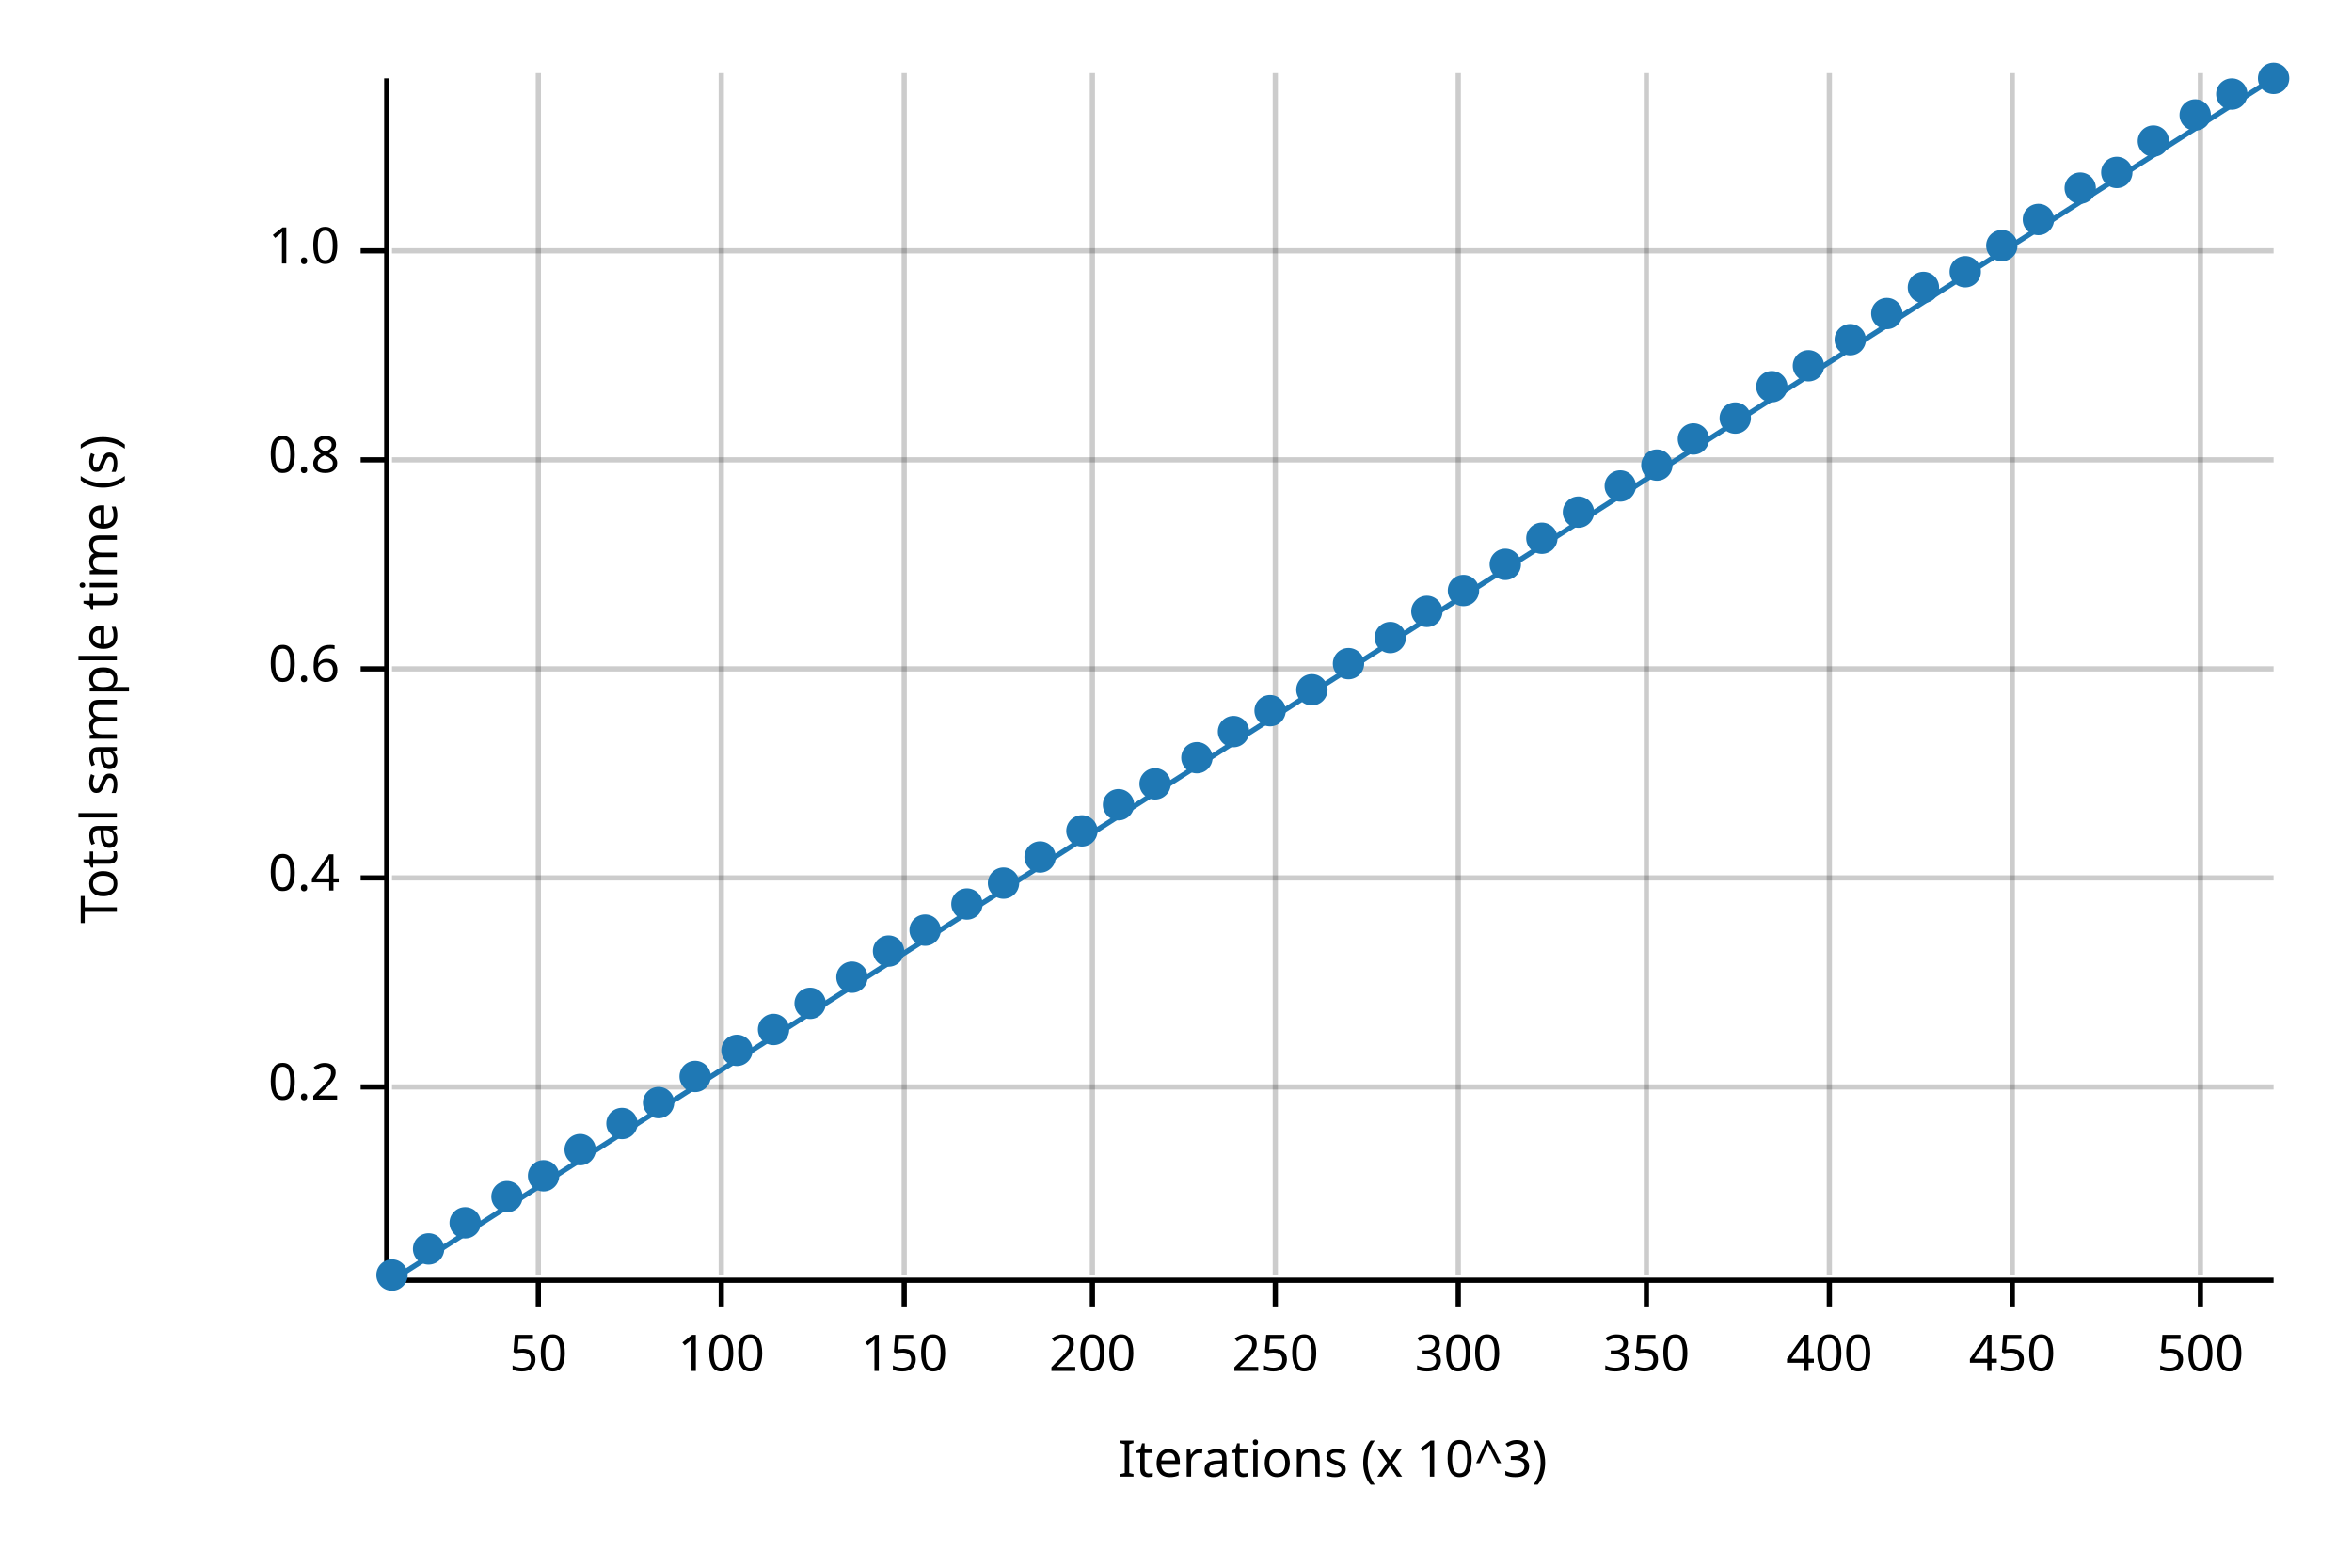
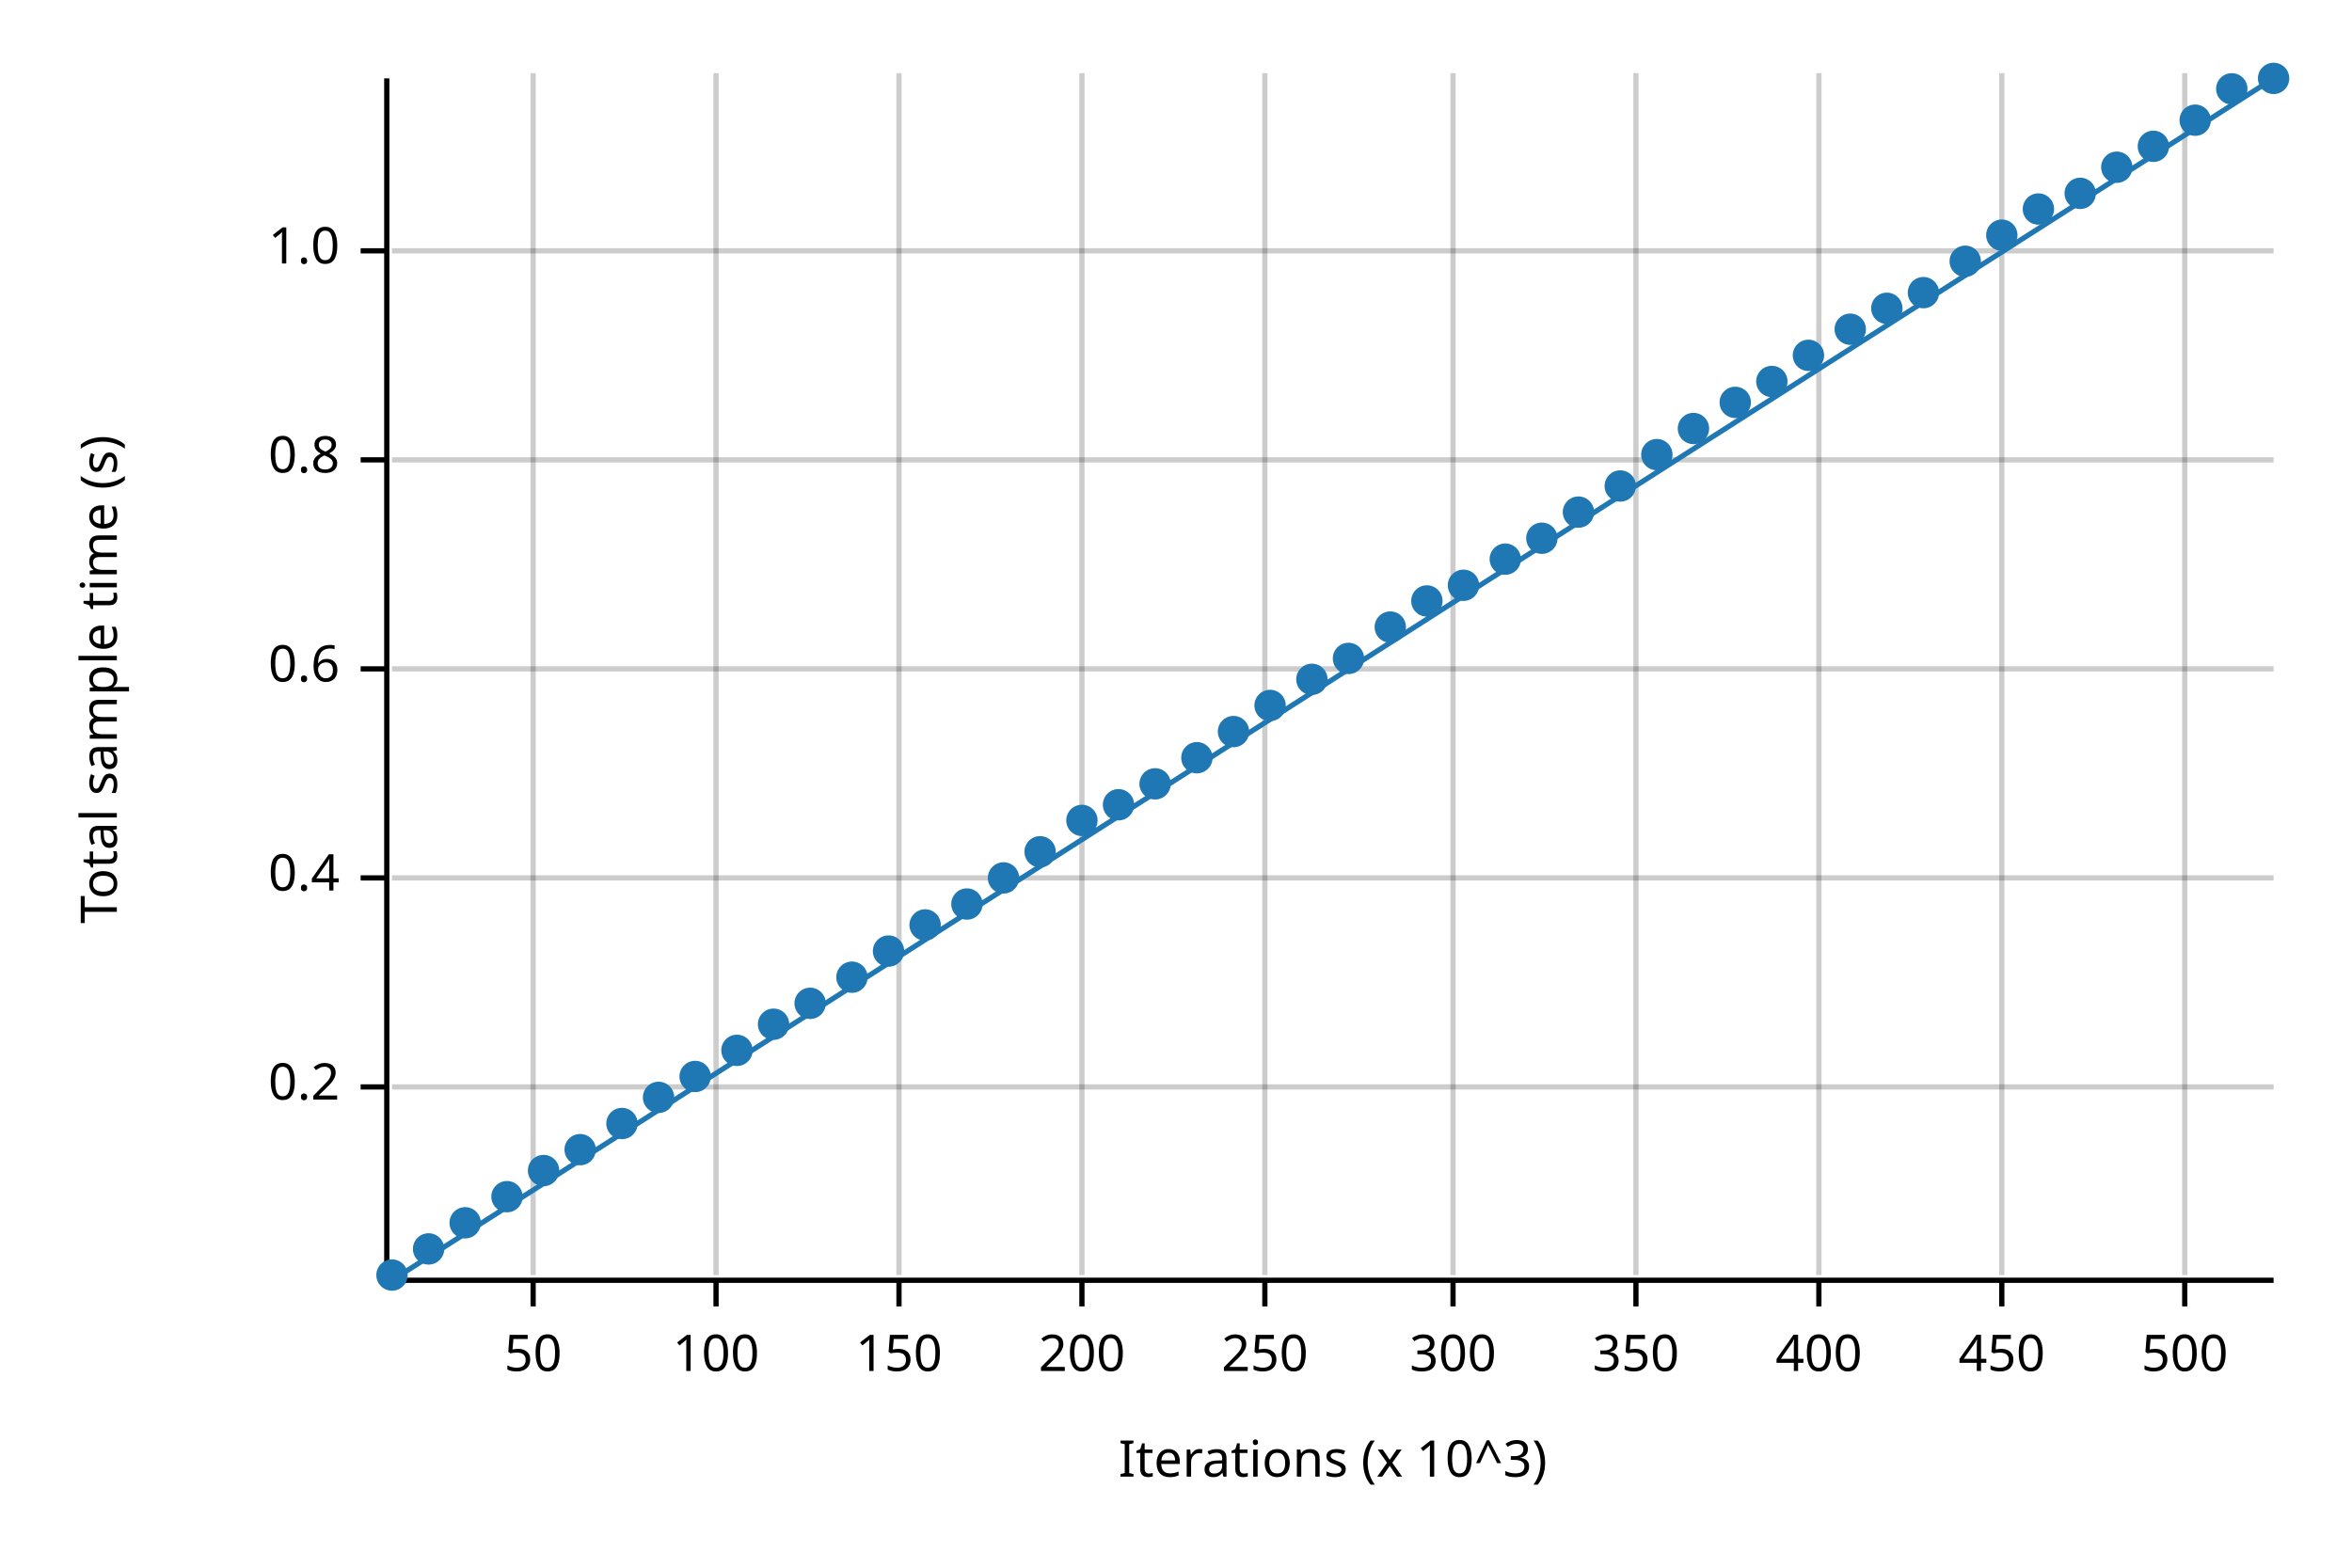
<svg xmlns="http://www.w3.org/2000/svg" width="450" height="300" viewBox="0 0 450 300">
  <text x="15" y="130" dy="0.76em" text-anchor="middle" font-family="sans-serif" font-size="9.677" opacity="1" fill="#000000" transform="rotate(270, 15, 130)">
Total sample time (s)
</text>
  <text x="255" y="285" dy="-0.5ex" text-anchor="middle" font-family="sans-serif" font-size="9.677" opacity="1" fill="#000000">
Iterations (x 10^3)
</text>
-   <line opacity="0.2" stroke="#000000" stroke-width="1" x1="103" y1="244" x2="103" y2="14" />
-   <line opacity="0.2" stroke="#000000" stroke-width="1" x1="138" y1="244" x2="138" y2="14" />
-   <line opacity="0.2" stroke="#000000" stroke-width="1" x1="173" y1="244" x2="173" y2="14" />
-   <line opacity="0.2" stroke="#000000" stroke-width="1" x1="209" y1="244" x2="209" y2="14" />
-   <line opacity="0.2" stroke="#000000" stroke-width="1" x1="244" y1="244" x2="244" y2="14" />
-   <line opacity="0.2" stroke="#000000" stroke-width="1" x1="279" y1="244" x2="279" y2="14" />
-   <line opacity="0.2" stroke="#000000" stroke-width="1" x1="315" y1="244" x2="315" y2="14" />
-   <line opacity="0.2" stroke="#000000" stroke-width="1" x1="350" y1="244" x2="350" y2="14" />
-   <line opacity="0.2" stroke="#000000" stroke-width="1" x1="385" y1="244" x2="385" y2="14" />
-   <line opacity="0.2" stroke="#000000" stroke-width="1" x1="421" y1="244" x2="421" y2="14" />
+   <line opacity="0.2" stroke="#000000" stroke-width="1" x1="102" y1="244" x2="102" y2="14" />
+   <line opacity="0.2" stroke="#000000" stroke-width="1" x1="137" y1="244" x2="137" y2="14" />
+   <line opacity="0.2" stroke="#000000" stroke-width="1" x1="172" y1="244" x2="172" y2="14" />
+   <line opacity="0.2" stroke="#000000" stroke-width="1" x1="207" y1="244" x2="207" y2="14" />
+   <line opacity="0.2" stroke="#000000" stroke-width="1" x1="242" y1="244" x2="242" y2="14" />
+   <line opacity="0.2" stroke="#000000" stroke-width="1" x1="278" y1="244" x2="278" y2="14" />
+   <line opacity="0.2" stroke="#000000" stroke-width="1" x1="313" y1="244" x2="313" y2="14" />
+   <line opacity="0.2" stroke="#000000" stroke-width="1" x1="348" y1="244" x2="348" y2="14" />
+   <line opacity="0.2" stroke="#000000" stroke-width="1" x1="383" y1="244" x2="383" y2="14" />
+   <line opacity="0.2" stroke="#000000" stroke-width="1" x1="418" y1="244" x2="418" y2="14" />
  <line opacity="0.2" stroke="#000000" stroke-width="1" x1="75" y1="208" x2="435" y2="208" />
  <line opacity="0.2" stroke="#000000" stroke-width="1" x1="75" y1="168" x2="435" y2="168" />
  <line opacity="0.2" stroke="#000000" stroke-width="1" x1="75" y1="128" x2="435" y2="128" />
  <line opacity="0.2" stroke="#000000" stroke-width="1" x1="75" y1="88" x2="435" y2="88" />
  <line opacity="0.2" stroke="#000000" stroke-width="1" x1="75" y1="48" x2="435" y2="48" />
  <polyline fill="none" opacity="1" stroke="#000000" stroke-width="1" points="74,15 74,245 " />
  <text x="65" y="208" dy="0.5ex" text-anchor="end" font-family="sans-serif" font-size="9.677" opacity="1" fill="#000000">
0.2
</text>
  <polyline fill="none" opacity="1" stroke="#000000" stroke-width="1" points="69,208 74,208 " />
  <text x="65" y="168" dy="0.5ex" text-anchor="end" font-family="sans-serif" font-size="9.677" opacity="1" fill="#000000">
0.4
</text>
  <polyline fill="none" opacity="1" stroke="#000000" stroke-width="1" points="69,168 74,168 " />
  <text x="65" y="128" dy="0.5ex" text-anchor="end" font-family="sans-serif" font-size="9.677" opacity="1" fill="#000000">
0.6
</text>
  <polyline fill="none" opacity="1" stroke="#000000" stroke-width="1" points="69,128 74,128 " />
  <text x="65" y="88" dy="0.5ex" text-anchor="end" font-family="sans-serif" font-size="9.677" opacity="1" fill="#000000">
0.8
</text>
  <polyline fill="none" opacity="1" stroke="#000000" stroke-width="1" points="69,88 74,88 " />
  <text x="65" y="48" dy="0.5ex" text-anchor="end" font-family="sans-serif" font-size="9.677" opacity="1" fill="#000000">
1.0
</text>
  <polyline fill="none" opacity="1" stroke="#000000" stroke-width="1" points="69,48 74,48 " />
  <polyline fill="none" opacity="1" stroke="#000000" stroke-width="1" points="75,245 435,245 " />
-   <text x="103" y="255" dy="0.76em" text-anchor="middle" font-family="sans-serif" font-size="9.677" opacity="1" fill="#000000">
+   <text x="102" y="255" dy="0.76em" text-anchor="middle" font-family="sans-serif" font-size="9.677" opacity="1" fill="#000000">
50
</text>
-   <polyline fill="none" opacity="1" stroke="#000000" stroke-width="1" points="103,245 103,250 " />
-   <text x="138" y="255" dy="0.76em" text-anchor="middle" font-family="sans-serif" font-size="9.677" opacity="1" fill="#000000">
+   <polyline fill="none" opacity="1" stroke="#000000" stroke-width="1" points="102,245 102,250 " />
+   <text x="137" y="255" dy="0.76em" text-anchor="middle" font-family="sans-serif" font-size="9.677" opacity="1" fill="#000000">
100
</text>
-   <polyline fill="none" opacity="1" stroke="#000000" stroke-width="1" points="138,245 138,250 " />
-   <text x="173" y="255" dy="0.76em" text-anchor="middle" font-family="sans-serif" font-size="9.677" opacity="1" fill="#000000">
+   <polyline fill="none" opacity="1" stroke="#000000" stroke-width="1" points="137,245 137,250 " />
+   <text x="172" y="255" dy="0.76em" text-anchor="middle" font-family="sans-serif" font-size="9.677" opacity="1" fill="#000000">
150
</text>
-   <polyline fill="none" opacity="1" stroke="#000000" stroke-width="1" points="173,245 173,250 " />
-   <text x="209" y="255" dy="0.76em" text-anchor="middle" font-family="sans-serif" font-size="9.677" opacity="1" fill="#000000">
+   <polyline fill="none" opacity="1" stroke="#000000" stroke-width="1" points="172,245 172,250 " />
+   <text x="207" y="255" dy="0.76em" text-anchor="middle" font-family="sans-serif" font-size="9.677" opacity="1" fill="#000000">
200
</text>
-   <polyline fill="none" opacity="1" stroke="#000000" stroke-width="1" points="209,245 209,250 " />
-   <text x="244" y="255" dy="0.76em" text-anchor="middle" font-family="sans-serif" font-size="9.677" opacity="1" fill="#000000">
+   <polyline fill="none" opacity="1" stroke="#000000" stroke-width="1" points="207,245 207,250 " />
+   <text x="242" y="255" dy="0.76em" text-anchor="middle" font-family="sans-serif" font-size="9.677" opacity="1" fill="#000000">
250
</text>
-   <polyline fill="none" opacity="1" stroke="#000000" stroke-width="1" points="244,245 244,250 " />
-   <text x="279" y="255" dy="0.76em" text-anchor="middle" font-family="sans-serif" font-size="9.677" opacity="1" fill="#000000">
+   <polyline fill="none" opacity="1" stroke="#000000" stroke-width="1" points="242,245 242,250 " />
+   <text x="278" y="255" dy="0.76em" text-anchor="middle" font-family="sans-serif" font-size="9.677" opacity="1" fill="#000000">
300
</text>
-   <polyline fill="none" opacity="1" stroke="#000000" stroke-width="1" points="279,245 279,250 " />
-   <text x="315" y="255" dy="0.76em" text-anchor="middle" font-family="sans-serif" font-size="9.677" opacity="1" fill="#000000">
+   <polyline fill="none" opacity="1" stroke="#000000" stroke-width="1" points="278,245 278,250 " />
+   <text x="313" y="255" dy="0.76em" text-anchor="middle" font-family="sans-serif" font-size="9.677" opacity="1" fill="#000000">
350
</text>
-   <polyline fill="none" opacity="1" stroke="#000000" stroke-width="1" points="315,245 315,250 " />
-   <text x="350" y="255" dy="0.76em" text-anchor="middle" font-family="sans-serif" font-size="9.677" opacity="1" fill="#000000">
+   <polyline fill="none" opacity="1" stroke="#000000" stroke-width="1" points="313,245 313,250 " />
+   <text x="348" y="255" dy="0.76em" text-anchor="middle" font-family="sans-serif" font-size="9.677" opacity="1" fill="#000000">
400
</text>
-   <polyline fill="none" opacity="1" stroke="#000000" stroke-width="1" points="350,245 350,250 " />
-   <text x="385" y="255" dy="0.76em" text-anchor="middle" font-family="sans-serif" font-size="9.677" opacity="1" fill="#000000">
+   <polyline fill="none" opacity="1" stroke="#000000" stroke-width="1" points="348,245 348,250 " />
+   <text x="383" y="255" dy="0.76em" text-anchor="middle" font-family="sans-serif" font-size="9.677" opacity="1" fill="#000000">
450
</text>
-   <polyline fill="none" opacity="1" stroke="#000000" stroke-width="1" points="385,245 385,250 " />
-   <text x="421" y="255" dy="0.76em" text-anchor="middle" font-family="sans-serif" font-size="9.677" opacity="1" fill="#000000">
+   <polyline fill="none" opacity="1" stroke="#000000" stroke-width="1" points="383,245 383,250 " />
+   <text x="418" y="255" dy="0.76em" text-anchor="middle" font-family="sans-serif" font-size="9.677" opacity="1" fill="#000000">
500
</text>
-   <polyline fill="none" opacity="1" stroke="#000000" stroke-width="1" points="421,245 421,250 " />
+   <polyline fill="none" opacity="1" stroke="#000000" stroke-width="1" points="418,245 418,250 " />
  <circle cx="75" cy="244" r="3" opacity="1" fill="#1F78B4" stroke="none" stroke-width="1" />
  <circle cx="82" cy="239" r="3" opacity="1" fill="#1F78B4" stroke="none" stroke-width="1" />
  <circle cx="89" cy="234" r="3" opacity="1" fill="#1F78B4" stroke="none" stroke-width="1" />
  <circle cx="97" cy="229" r="3" opacity="1" fill="#1F78B4" stroke="none" stroke-width="1" />
-   <circle cx="104" cy="225" r="3" opacity="1" fill="#1F78B4" stroke="none" stroke-width="1" />
+   <circle cx="104" cy="224" r="3" opacity="1" fill="#1F78B4" stroke="none" stroke-width="1" />
  <circle cx="111" cy="220" r="3" opacity="1" fill="#1F78B4" stroke="none" stroke-width="1" />
  <circle cx="119" cy="215" r="3" opacity="1" fill="#1F78B4" stroke="none" stroke-width="1" />
-   <circle cx="126" cy="211" r="3" opacity="1" fill="#1F78B4" stroke="none" stroke-width="1" />
+   <circle cx="126" cy="210" r="3" opacity="1" fill="#1F78B4" stroke="none" stroke-width="1" />
  <circle cx="133" cy="206" r="3" opacity="1" fill="#1F78B4" stroke="none" stroke-width="1" />
  <circle cx="141" cy="201" r="3" opacity="1" fill="#1F78B4" stroke="none" stroke-width="1" />
-   <circle cx="148" cy="197" r="3" opacity="1" fill="#1F78B4" stroke="none" stroke-width="1" />
+   <circle cx="148" cy="196" r="3" opacity="1" fill="#1F78B4" stroke="none" stroke-width="1" />
  <circle cx="155" cy="192" r="3" opacity="1" fill="#1F78B4" stroke="none" stroke-width="1" />
  <circle cx="163" cy="187" r="3" opacity="1" fill="#1F78B4" stroke="none" stroke-width="1" />
  <circle cx="170" cy="182" r="3" opacity="1" fill="#1F78B4" stroke="none" stroke-width="1" />
-   <circle cx="177" cy="178" r="3" opacity="1" fill="#1F78B4" stroke="none" stroke-width="1" />
+   <circle cx="177" cy="177" r="3" opacity="1" fill="#1F78B4" stroke="none" stroke-width="1" />
  <circle cx="185" cy="173" r="3" opacity="1" fill="#1F78B4" stroke="none" stroke-width="1" />
-   <circle cx="192" cy="169" r="3" opacity="1" fill="#1F78B4" stroke="none" stroke-width="1" />
-   <circle cx="199" cy="164" r="3" opacity="1" fill="#1F78B4" stroke="none" stroke-width="1" />
-   <circle cx="207" cy="159" r="3" opacity="1" fill="#1F78B4" stroke="none" stroke-width="1" />
+   <circle cx="192" cy="168" r="3" opacity="1" fill="#1F78B4" stroke="none" stroke-width="1" />
+   <circle cx="199" cy="163" r="3" opacity="1" fill="#1F78B4" stroke="none" stroke-width="1" />
+   <circle cx="207" cy="157" r="3" opacity="1" fill="#1F78B4" stroke="none" stroke-width="1" />
  <circle cx="214" cy="154" r="3" opacity="1" fill="#1F78B4" stroke="none" stroke-width="1" />
  <circle cx="221" cy="150" r="3" opacity="1" fill="#1F78B4" stroke="none" stroke-width="1" />
  <circle cx="229" cy="145" r="3" opacity="1" fill="#1F78B4" stroke="none" stroke-width="1" />
  <circle cx="236" cy="140" r="3" opacity="1" fill="#1F78B4" stroke="none" stroke-width="1" />
-   <circle cx="243" cy="136" r="3" opacity="1" fill="#1F78B4" stroke="none" stroke-width="1" />
-   <circle cx="251" cy="132" r="3" opacity="1" fill="#1F78B4" stroke="none" stroke-width="1" />
-   <circle cx="258" cy="127" r="3" opacity="1" fill="#1F78B4" stroke="none" stroke-width="1" />
-   <circle cx="266" cy="122" r="3" opacity="1" fill="#1F78B4" stroke="none" stroke-width="1" />
-   <circle cx="273" cy="117" r="3" opacity="1" fill="#1F78B4" stroke="none" stroke-width="1" />
-   <circle cx="280" cy="113" r="3" opacity="1" fill="#1F78B4" stroke="none" stroke-width="1" />
-   <circle cx="288" cy="108" r="3" opacity="1" fill="#1F78B4" stroke="none" stroke-width="1" />
+   <circle cx="243" cy="135" r="3" opacity="1" fill="#1F78B4" stroke="none" stroke-width="1" />
+   <circle cx="251" cy="130" r="3" opacity="1" fill="#1F78B4" stroke="none" stroke-width="1" />
+   <circle cx="258" cy="126" r="3" opacity="1" fill="#1F78B4" stroke="none" stroke-width="1" />
+   <circle cx="266" cy="120" r="3" opacity="1" fill="#1F78B4" stroke="none" stroke-width="1" />
+   <circle cx="273" cy="115" r="3" opacity="1" fill="#1F78B4" stroke="none" stroke-width="1" />
+   <circle cx="280" cy="112" r="3" opacity="1" fill="#1F78B4" stroke="none" stroke-width="1" />
+   <circle cx="288" cy="107" r="3" opacity="1" fill="#1F78B4" stroke="none" stroke-width="1" />
  <circle cx="295" cy="103" r="3" opacity="1" fill="#1F78B4" stroke="none" stroke-width="1" />
  <circle cx="302" cy="98" r="3" opacity="1" fill="#1F78B4" stroke="none" stroke-width="1" />
  <circle cx="310" cy="93" r="3" opacity="1" fill="#1F78B4" stroke="none" stroke-width="1" />
-   <circle cx="317" cy="89" r="3" opacity="1" fill="#1F78B4" stroke="none" stroke-width="1" />
-   <circle cx="324" cy="84" r="3" opacity="1" fill="#1F78B4" stroke="none" stroke-width="1" />
-   <circle cx="332" cy="80" r="3" opacity="1" fill="#1F78B4" stroke="none" stroke-width="1" />
-   <circle cx="339" cy="74" r="3" opacity="1" fill="#1F78B4" stroke="none" stroke-width="1" />
-   <circle cx="346" cy="70" r="3" opacity="1" fill="#1F78B4" stroke="none" stroke-width="1" />
-   <circle cx="354" cy="65" r="3" opacity="1" fill="#1F78B4" stroke="none" stroke-width="1" />
-   <circle cx="361" cy="60" r="3" opacity="1" fill="#1F78B4" stroke="none" stroke-width="1" />
-   <circle cx="368" cy="55" r="3" opacity="1" fill="#1F78B4" stroke="none" stroke-width="1" />
-   <circle cx="376" cy="52" r="3" opacity="1" fill="#1F78B4" stroke="none" stroke-width="1" />
-   <circle cx="383" cy="47" r="3" opacity="1" fill="#1F78B4" stroke="none" stroke-width="1" />
-   <circle cx="390" cy="42" r="3" opacity="1" fill="#1F78B4" stroke="none" stroke-width="1" />
-   <circle cx="398" cy="36" r="3" opacity="1" fill="#1F78B4" stroke="none" stroke-width="1" />
-   <circle cx="405" cy="33" r="3" opacity="1" fill="#1F78B4" stroke="none" stroke-width="1" />
-   <circle cx="412" cy="27" r="3" opacity="1" fill="#1F78B4" stroke="none" stroke-width="1" />
-   <circle cx="420" cy="22" r="3" opacity="1" fill="#1F78B4" stroke="none" stroke-width="1" />
-   <circle cx="427" cy="18" r="3" opacity="1" fill="#1F78B4" stroke="none" stroke-width="1" />
+   <circle cx="317" cy="87" r="3" opacity="1" fill="#1F78B4" stroke="none" stroke-width="1" />
+   <circle cx="324" cy="82" r="3" opacity="1" fill="#1F78B4" stroke="none" stroke-width="1" />
+   <circle cx="332" cy="77" r="3" opacity="1" fill="#1F78B4" stroke="none" stroke-width="1" />
+   <circle cx="339" cy="73" r="3" opacity="1" fill="#1F78B4" stroke="none" stroke-width="1" />
+   <circle cx="346" cy="68" r="3" opacity="1" fill="#1F78B4" stroke="none" stroke-width="1" />
+   <circle cx="354" cy="63" r="3" opacity="1" fill="#1F78B4" stroke="none" stroke-width="1" />
+   <circle cx="361" cy="59" r="3" opacity="1" fill="#1F78B4" stroke="none" stroke-width="1" />
+   <circle cx="368" cy="56" r="3" opacity="1" fill="#1F78B4" stroke="none" stroke-width="1" />
+   <circle cx="376" cy="50" r="3" opacity="1" fill="#1F78B4" stroke="none" stroke-width="1" />
+   <circle cx="383" cy="45" r="3" opacity="1" fill="#1F78B4" stroke="none" stroke-width="1" />
+   <circle cx="390" cy="40" r="3" opacity="1" fill="#1F78B4" stroke="none" stroke-width="1" />
+   <circle cx="398" cy="37" r="3" opacity="1" fill="#1F78B4" stroke="none" stroke-width="1" />
+   <circle cx="405" cy="32" r="3" opacity="1" fill="#1F78B4" stroke="none" stroke-width="1" />
+   <circle cx="412" cy="28" r="3" opacity="1" fill="#1F78B4" stroke="none" stroke-width="1" />
+   <circle cx="420" cy="23" r="3" opacity="1" fill="#1F78B4" stroke="none" stroke-width="1" />
+   <circle cx="427" cy="17" r="3" opacity="1" fill="#1F78B4" stroke="none" stroke-width="1" />
  <circle cx="435" cy="15" r="3" opacity="1" fill="#1F78B4" stroke="none" stroke-width="1" />
  <polyline fill="none" opacity="1" stroke="#1F78B4" stroke-width="1" points="75,245 435,15 " />
  <polygon opacity="0.25" fill="#1F78B4" points="75,245 435,15 435,15 " />
</svg>
